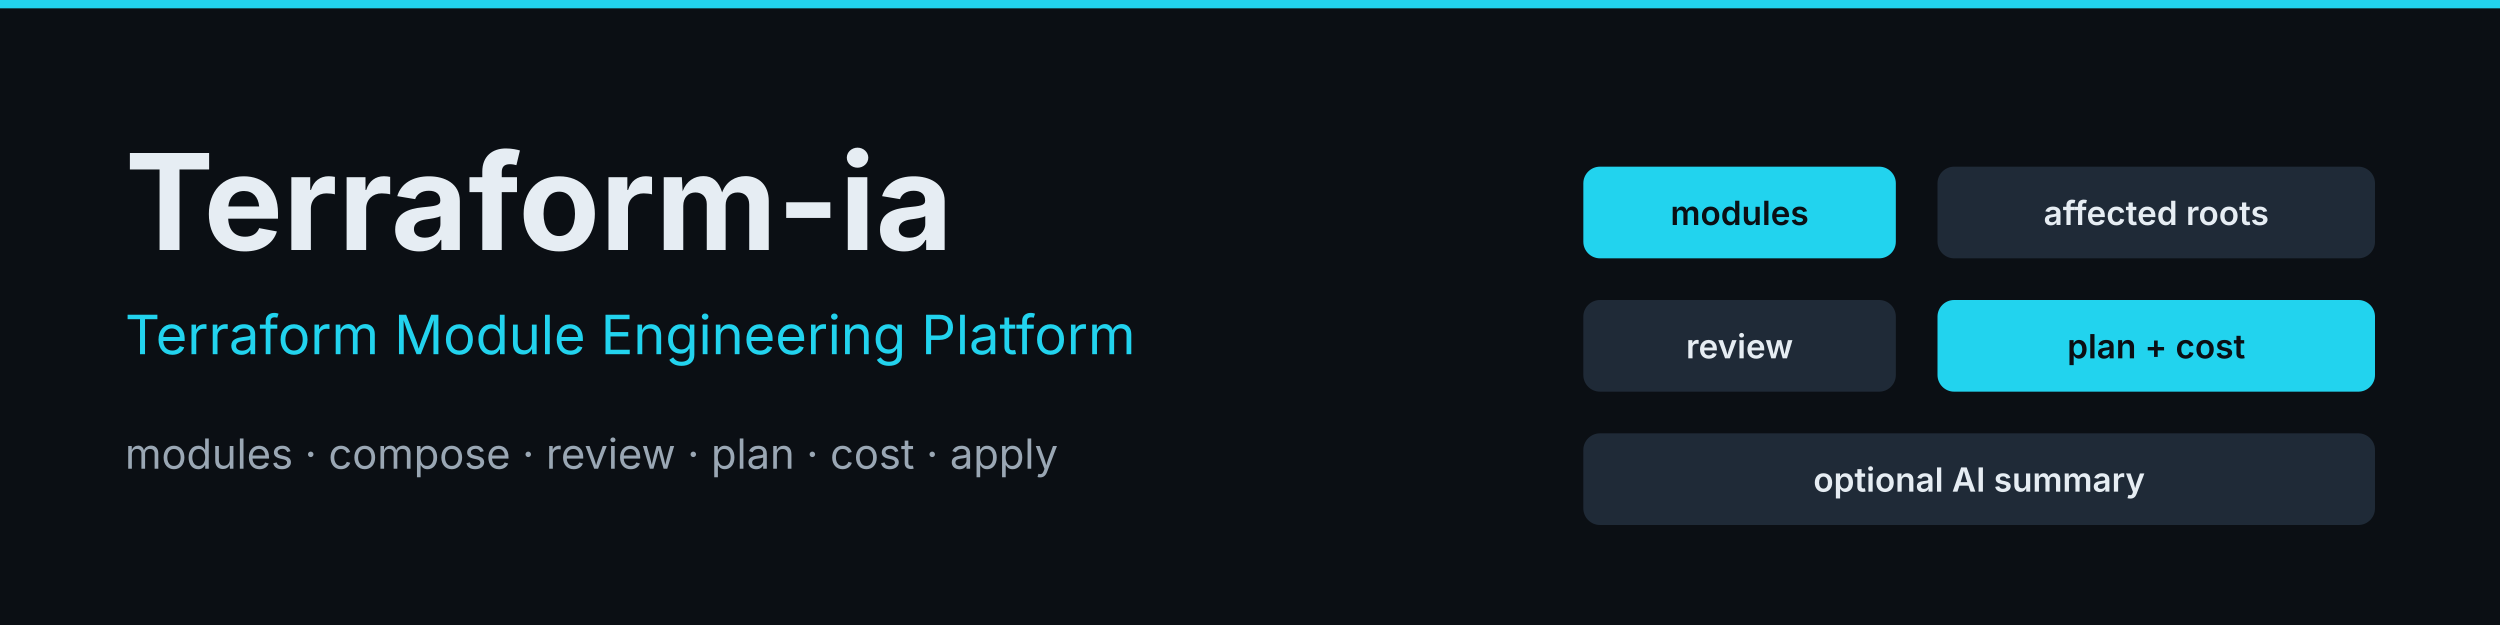
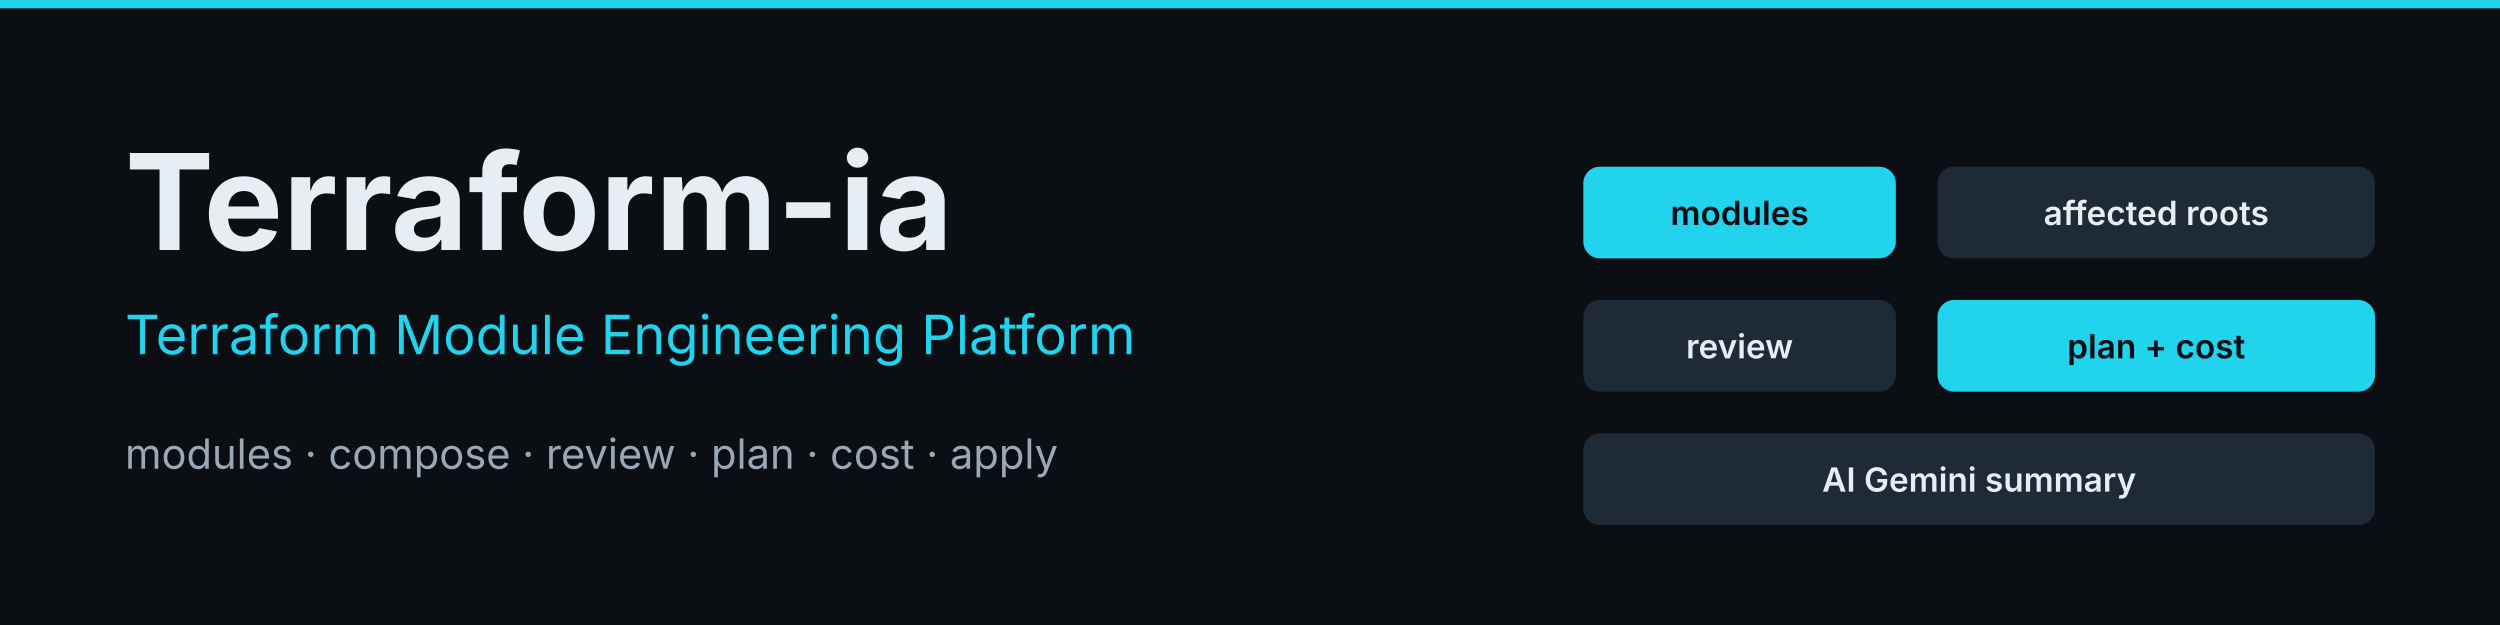
<svg xmlns="http://www.w3.org/2000/svg" viewBox="0 0 1200 300" role="img" aria-label="Terraform-ia: Terraform Module Engineering Platform">
  <rect width="1200" height="300" fill="#0B0F14" />
  <rect x="0" y="0" width="1200" height="4" fill="#22D3EE" />
  <text x="60" y="120" font-family="Inter, Segoe UI, Helvetica, Arial, sans-serif" font-size="64" font-weight="700" fill="#E6EDF3">Terraform-ia</text>
  <text x="60" y="170" font-family="Inter, Segoe UI, Helvetica, Arial, sans-serif" font-size="26" fill="#22D3EE">Terraform Module Engineering Platform</text>
  <text x="60" y="225" font-family="Inter, Segoe UI, Helvetica, Arial, sans-serif" font-size="20" fill="#9AA7B4">modules · compose · review · plan · cost · apply</text>
  <g font-family="Inter, Segoe UI, Helvetica, Arial, sans-serif" font-size="16" fill="#0B0F14" font-weight="600">
    <rect x="760" y="80" width="150" height="44" rx="8" fill="#22D3EE" />
    <text x="835" y="108" text-anchor="middle">modules</text>
    <rect x="930" y="80" width="210" height="44" rx="8" fill="#1F2A37" />
    <text x="1035" y="108" text-anchor="middle" fill="#E6EDF3">affected roots</text>
    <rect x="760" y="144" width="150" height="44" rx="8" fill="#1F2A37" />
    <text x="835" y="172" text-anchor="middle" fill="#E6EDF3">review</text>
    <rect x="930" y="144" width="210" height="44" rx="8" fill="#22D3EE" />
    <text x="1035" y="172" text-anchor="middle">plan + cost</text>
    <rect x="760" y="208" width="380" height="44" rx="8" fill="#1F2A37" />
-     <text x="950" y="236" text-anchor="middle" fill="#E6EDF3">optional AI summary</text>
+     <text x="950" y="236" text-anchor="middle" fill="#E6EDF3">AI Gemini summary</text>
  </g>
</svg>
